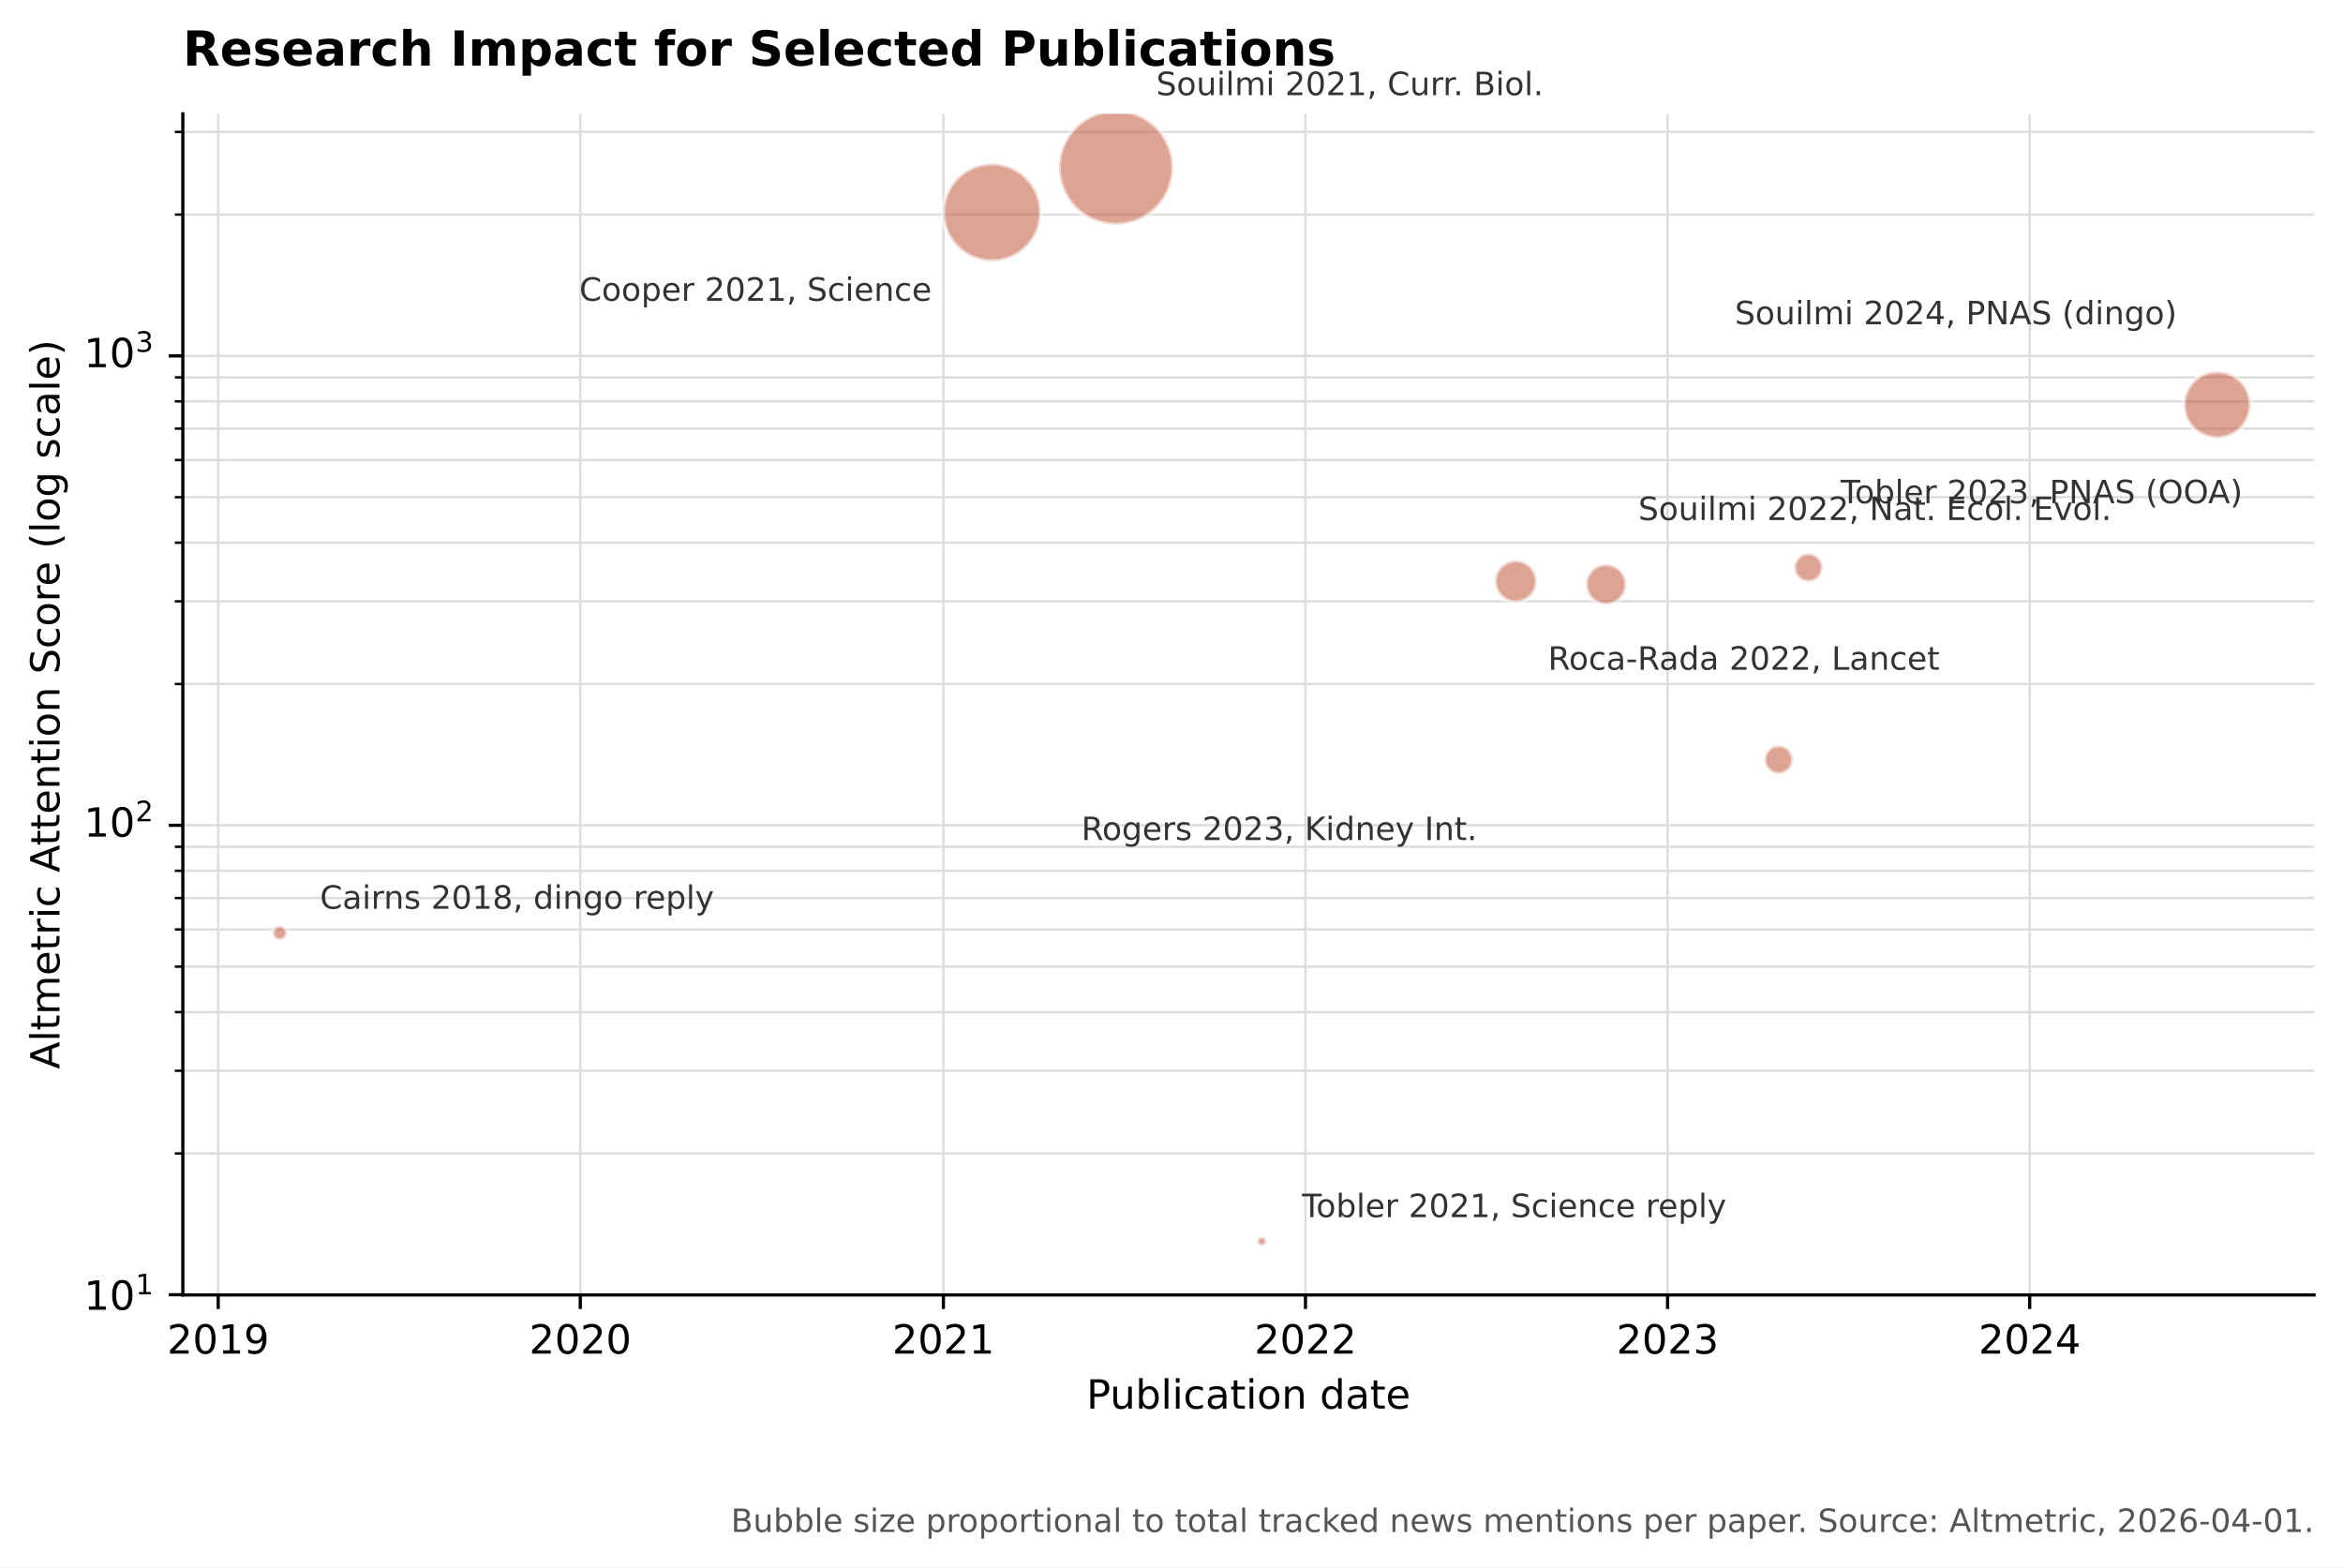
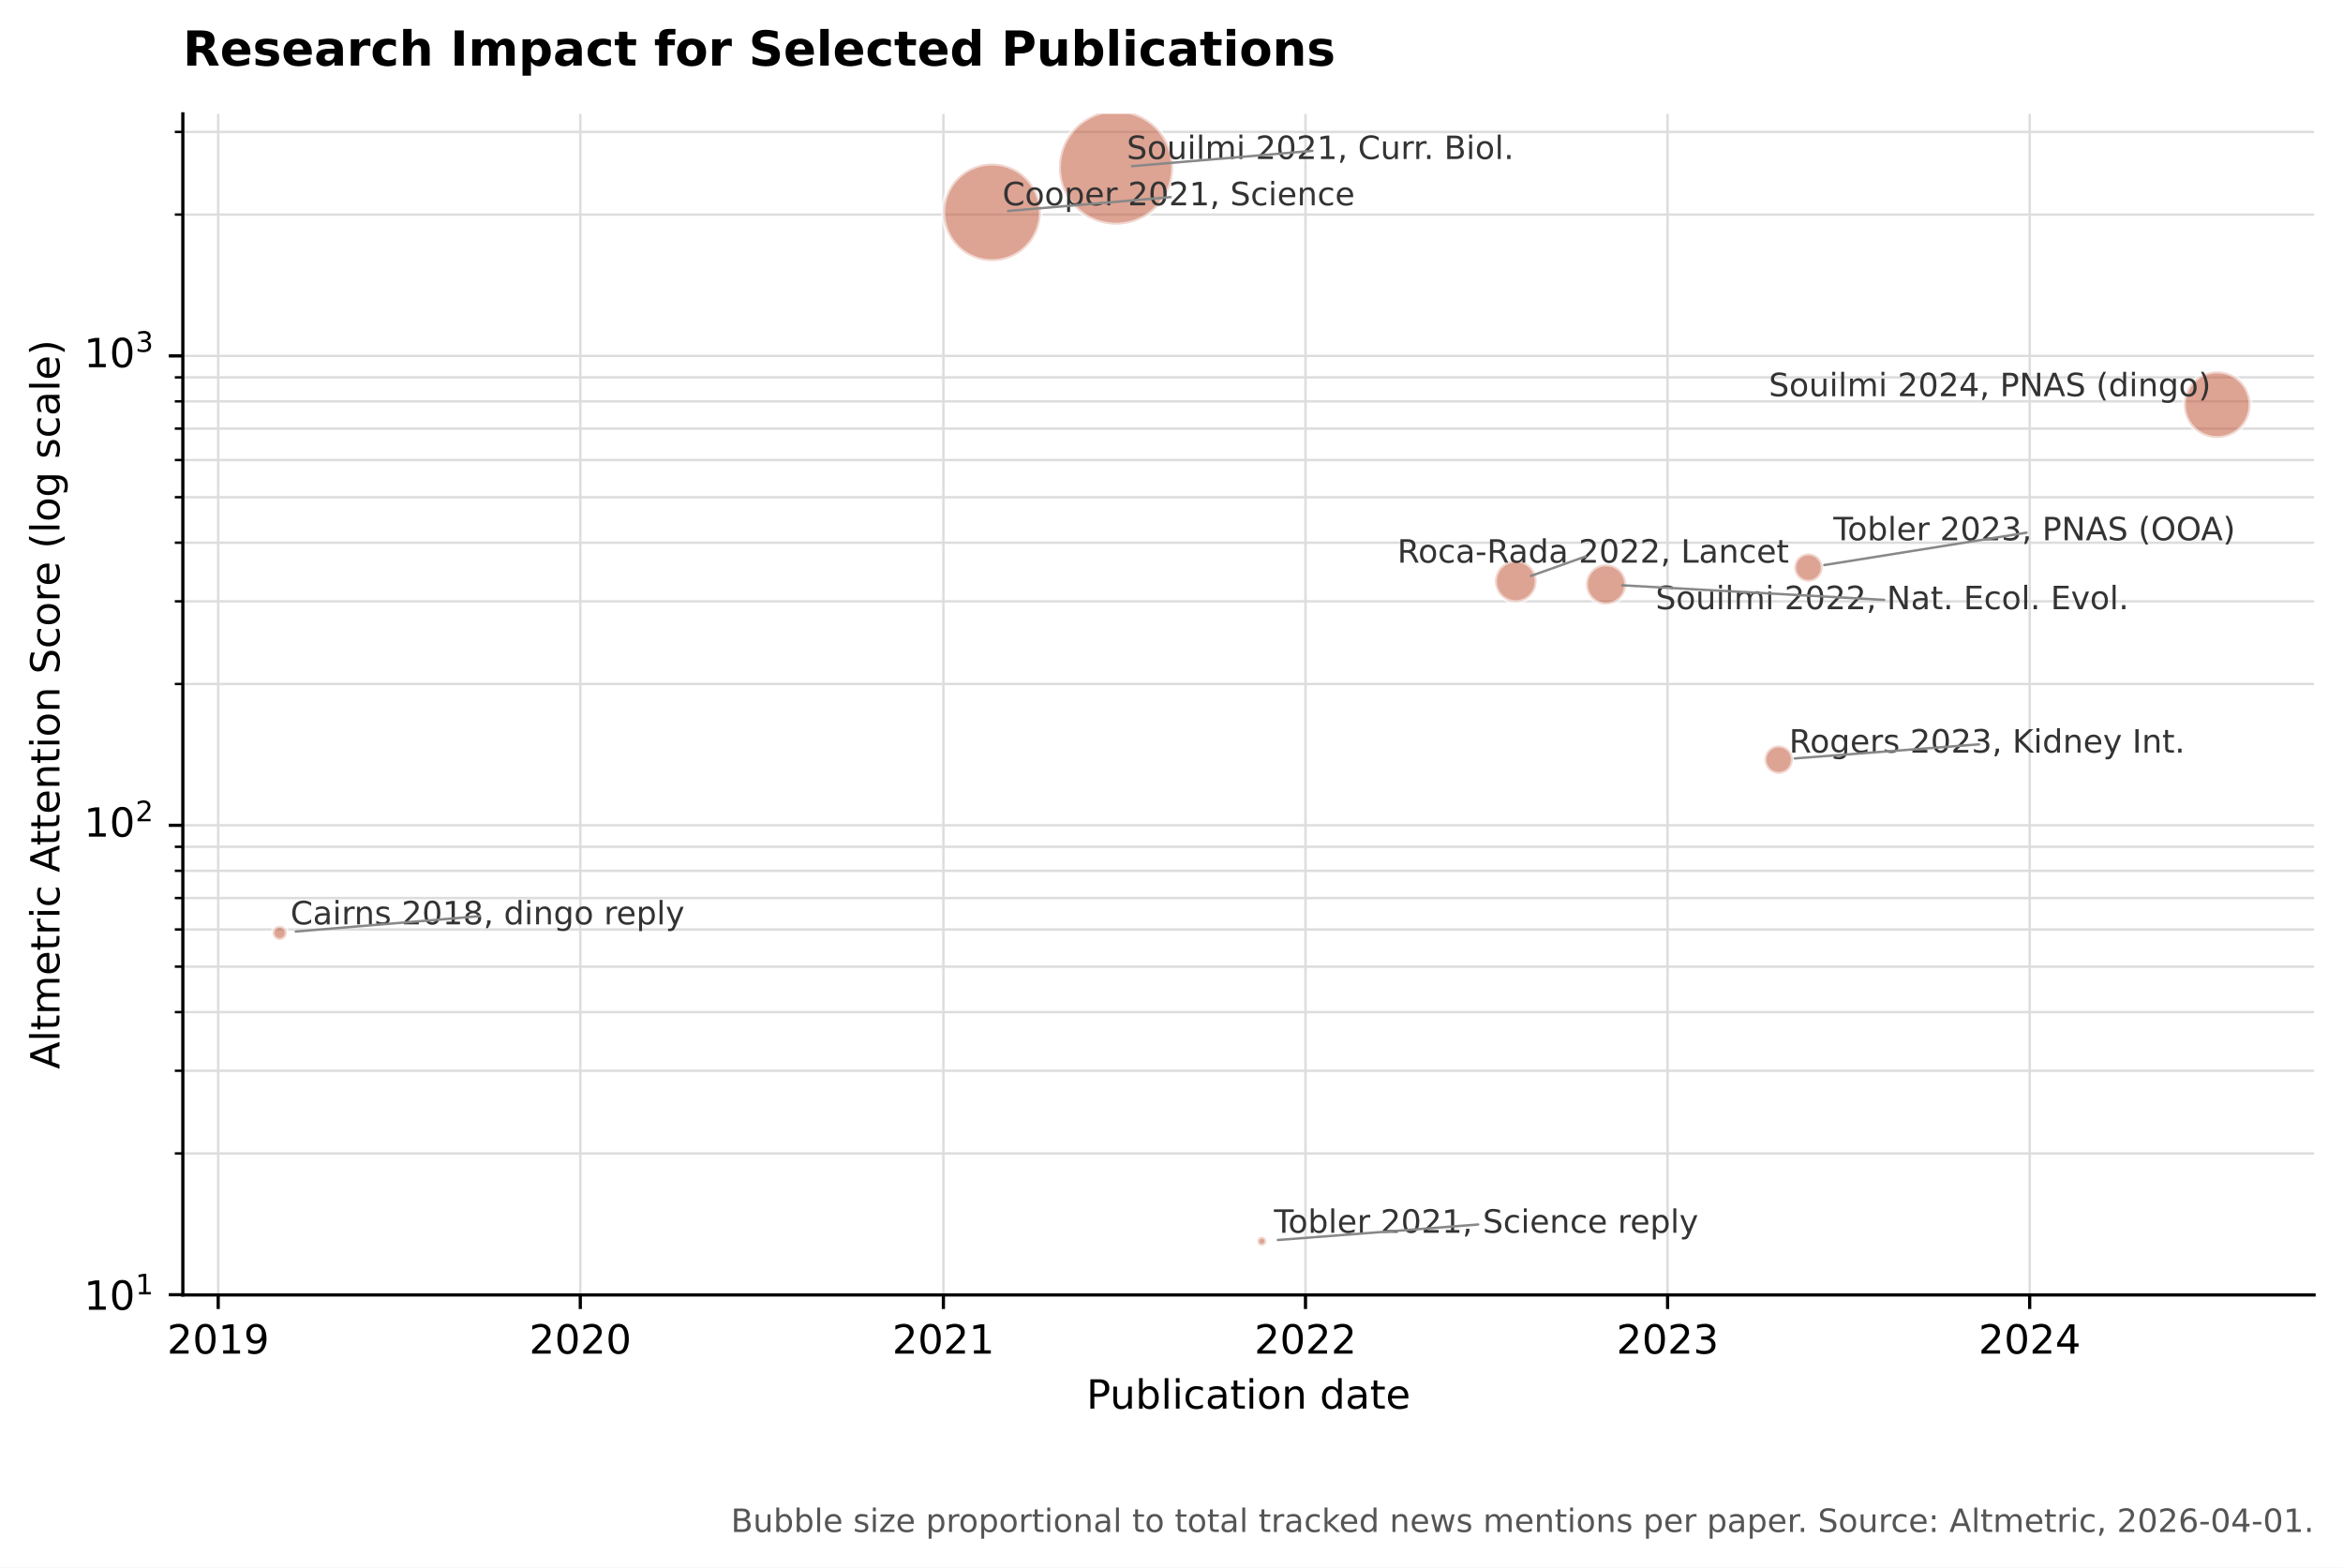
<svg xmlns="http://www.w3.org/2000/svg" xmlns:xlink="http://www.w3.org/1999/xlink" width="582.778pt" height="389.897pt" viewBox="0 0 582.778 389.897" version="1.1">
  <defs>
    <style type="text/css">*{stroke-linejoin: round; stroke-linecap: butt}</style>
  </defs>
  <g id="figure_1">
    <g id="patch_1">
      <path d="M 0 389.897  L 582.778 389.897  L 582.778 0  L 0 0  z " style="fill: #ffffff" />
    </g>
    <g id="axes_1">
      <g id="patch_2">
        <path d="M 45.478 322.078  L 575.578 322.078  L 575.578 28.318  L 45.478 28.318  z " style="fill: #ffffff" />
      </g>
      <g id="matplotlib.axis_1">
        <g id="xtick_1">
          <g id="line2d_1">
-             <path d="M 54.275 322.078  L 54.275 28.318  " clip-path="url(#pc0663b25b9)" style="fill: none; stroke: #dddddd; stroke-width: 0.6; stroke-linecap: square" />
+             <path d="M 54.275 322.078  L 54.275 28.318  " clip-path="url(#p86624cfc4c)" style="fill: none; stroke: #dddddd; stroke-width: 0.6; stroke-linecap: square" />
          </g>
          <g id="line2d_2">
            <defs>
-               <path id="mb9f1ff430a" d="M 0 0  L 0 3.5  " style="stroke: #000000; stroke-width: 0.8" />
+               <path id="mb63a2b28ff" d="M 0 0  L 0 3.5  " style="stroke: #000000; stroke-width: 0.8" />
            </defs>
            <g>
-               <use xlink:href="#mb9f1ff430a" x="54.275" y="322.078" style="stroke: #000000; stroke-width: 0.8" />
+               <use xlink:href="#mb63a2b28ff" x="54.275" y="322.078" style="stroke: #000000; stroke-width: 0.8" />
            </g>
          </g>
          <g id="text_1">
            <text style="font-size: 10px; font-family: 'DejaVu Sans', 'Bitstream Vera Sans', 'Computer Modern Sans Serif', 'Lucida Grande', 'Verdana', 'Geneva', 'Lucid', 'Arial', 'Helvetica', 'Avant Garde', sans-serif; text-anchor: middle" x="54.275" y="336.677" transform="rotate(-0 54.27488 336.6766)">2019</text>
          </g>
        </g>
        <g id="xtick_2">
          <g id="line2d_3">
-             <path d="M 144.34 322.078  L 144.34 28.318  " clip-path="url(#pc0663b25b9)" style="fill: none; stroke: #dddddd; stroke-width: 0.6; stroke-linecap: square" />
+             <path d="M 144.34 322.078  L 144.34 28.318  " clip-path="url(#p86624cfc4c)" style="fill: none; stroke: #dddddd; stroke-width: 0.6; stroke-linecap: square" />
          </g>
          <g id="line2d_4">
            <g>
-               <use xlink:href="#mb9f1ff430a" x="144.34" y="322.078" style="stroke: #000000; stroke-width: 0.8" />
+               <use xlink:href="#mb63a2b28ff" x="144.34" y="322.078" style="stroke: #000000; stroke-width: 0.8" />
            </g>
          </g>
          <g id="text_2">
            <text style="font-size: 10px; font-family: 'DejaVu Sans', 'Bitstream Vera Sans', 'Computer Modern Sans Serif', 'Lucida Grande', 'Verdana', 'Geneva', 'Lucid', 'Arial', 'Helvetica', 'Avant Garde', sans-serif; text-anchor: middle" x="144.34" y="336.677" transform="rotate(-0 144.3398 336.6766)">2020</text>
          </g>
        </g>
        <g id="xtick_3">
          <g id="line2d_5">
-             <path d="M 234.652 322.078  L 234.652 28.318  " clip-path="url(#pc0663b25b9)" style="fill: none; stroke: #dddddd; stroke-width: 0.6; stroke-linecap: square" />
+             <path d="M 234.652 322.078  L 234.652 28.318  " clip-path="url(#p86624cfc4c)" style="fill: none; stroke: #dddddd; stroke-width: 0.6; stroke-linecap: square" />
          </g>
          <g id="line2d_6">
            <g>
-               <use xlink:href="#mb9f1ff430a" x="234.652" y="322.078" style="stroke: #000000; stroke-width: 0.8" />
+               <use xlink:href="#mb63a2b28ff" x="234.652" y="322.078" style="stroke: #000000; stroke-width: 0.8" />
            </g>
          </g>
          <g id="text_3">
            <text style="font-size: 10px; font-family: 'DejaVu Sans', 'Bitstream Vera Sans', 'Computer Modern Sans Serif', 'Lucida Grande', 'Verdana', 'Geneva', 'Lucid', 'Arial', 'Helvetica', 'Avant Garde', sans-serif; text-anchor: middle" x="234.652" y="336.677" transform="rotate(-0 234.6515 336.6766)">2021</text>
          </g>
        </g>
        <g id="xtick_4">
          <g id="line2d_7">
-             <path d="M 324.716 322.078  L 324.716 28.318  " clip-path="url(#pc0663b25b9)" style="fill: none; stroke: #dddddd; stroke-width: 0.6; stroke-linecap: square" />
+             <path d="M 324.716 322.078  L 324.716 28.318  " clip-path="url(#p86624cfc4c)" style="fill: none; stroke: #dddddd; stroke-width: 0.6; stroke-linecap: square" />
          </g>
          <g id="line2d_8">
            <g>
-               <use xlink:href="#mb9f1ff430a" x="324.716" y="322.078" style="stroke: #000000; stroke-width: 0.8" />
+               <use xlink:href="#mb63a2b28ff" x="324.716" y="322.078" style="stroke: #000000; stroke-width: 0.8" />
            </g>
          </g>
          <g id="text_4">
            <text style="font-size: 10px; font-family: 'DejaVu Sans', 'Bitstream Vera Sans', 'Computer Modern Sans Serif', 'Lucida Grande', 'Verdana', 'Geneva', 'Lucid', 'Arial', 'Helvetica', 'Avant Garde', sans-serif; text-anchor: middle" x="324.716" y="336.677" transform="rotate(-0 324.7164 336.6766)">2022</text>
          </g>
        </g>
        <g id="xtick_5">
          <g id="line2d_9">
-             <path d="M 414.781 322.078  L 414.781 28.318  " clip-path="url(#pc0663b25b9)" style="fill: none; stroke: #dddddd; stroke-width: 0.6; stroke-linecap: square" />
+             <path d="M 414.781 322.078  L 414.781 28.318  " clip-path="url(#p86624cfc4c)" style="fill: none; stroke: #dddddd; stroke-width: 0.6; stroke-linecap: square" />
          </g>
          <g id="line2d_10">
            <g>
-               <use xlink:href="#mb9f1ff430a" x="414.781" y="322.078" style="stroke: #000000; stroke-width: 0.8" />
+               <use xlink:href="#mb63a2b28ff" x="414.781" y="322.078" style="stroke: #000000; stroke-width: 0.8" />
            </g>
          </g>
          <g id="text_5">
            <text style="font-size: 10px; font-family: 'DejaVu Sans', 'Bitstream Vera Sans', 'Computer Modern Sans Serif', 'Lucida Grande', 'Verdana', 'Geneva', 'Lucid', 'Arial', 'Helvetica', 'Avant Garde', sans-serif; text-anchor: middle" x="414.781" y="336.677" transform="rotate(-0 414.7814 336.6766)">2023</text>
          </g>
        </g>
        <g id="xtick_6">
          <g id="line2d_11">
-             <path d="M 504.846 322.078  L 504.846 28.318  " clip-path="url(#pc0663b25b9)" style="fill: none; stroke: #dddddd; stroke-width: 0.6; stroke-linecap: square" />
+             <path d="M 504.846 322.078  L 504.846 28.318  " clip-path="url(#p86624cfc4c)" style="fill: none; stroke: #dddddd; stroke-width: 0.6; stroke-linecap: square" />
          </g>
          <g id="line2d_12">
            <g>
-               <use xlink:href="#mb9f1ff430a" x="504.846" y="322.078" style="stroke: #000000; stroke-width: 0.8" />
+               <use xlink:href="#mb63a2b28ff" x="504.846" y="322.078" style="stroke: #000000; stroke-width: 0.8" />
            </g>
          </g>
          <g id="text_6">
            <text style="font-size: 10px; font-family: 'DejaVu Sans', 'Bitstream Vera Sans', 'Computer Modern Sans Serif', 'Lucida Grande', 'Verdana', 'Geneva', 'Lucid', 'Arial', 'Helvetica', 'Avant Garde', sans-serif; text-anchor: middle" x="504.846" y="336.677" transform="rotate(-0 504.8463 336.6766)">2024</text>
          </g>
        </g>
        <g id="text_7">
          <text style="font-size: 10px; font-family: 'DejaVu Sans', 'Bitstream Vera Sans', 'Computer Modern Sans Serif', 'Lucida Grande', 'Verdana', 'Geneva', 'Lucid', 'Arial', 'Helvetica', 'Avant Garde', sans-serif; text-anchor: middle" x="310.528" y="350.355" transform="rotate(-0 310.5281 350.3547)">Publication date</text>
        </g>
      </g>
      <g id="matplotlib.axis_2">
        <g id="ytick_1">
          <g id="line2d_13">
-             <path d="M 45.478 322.029  L 575.578 322.029  " clip-path="url(#pc0663b25b9)" style="fill: none; stroke: #dddddd; stroke-width: 0.6; stroke-linecap: square" />
+             <path d="M 45.478 322.029  L 575.578 322.029  " clip-path="url(#p86624cfc4c)" style="fill: none; stroke: #dddddd; stroke-width: 0.6; stroke-linecap: square" />
          </g>
          <g id="line2d_14">
            <defs>
-               <path id="m12480f1429" d="M 0 0  L -3.5 0  " style="stroke: #000000; stroke-width: 0.8" />
+               <path id="m8a48ef9641" d="M 0 0  L -3.5 0  " style="stroke: #000000; stroke-width: 0.8" />
            </defs>
            <g>
-               <use xlink:href="#m12480f1429" x="45.478" y="322.029" style="stroke: #000000; stroke-width: 0.8" />
+               <use xlink:href="#m8a48ef9641" x="45.478" y="322.029" style="stroke: #000000; stroke-width: 0.8" />
            </g>
          </g>
          <g id="text_8">
            <g transform="translate(20.87813 325.8282)">
              <text>
                <tspan x="0" y="-0.064" style="font-size: 10px; font-family: 'DejaVu Sans'">1</tspan>
                <tspan x="6.362" y="-0.064" style="font-size: 10px; font-family: 'DejaVu Sans'">0</tspan>
                <tspan x="12.82" y="-3.892" style="font-size: 7px; font-family: 'DejaVu Sans'">1</tspan>
              </text>
            </g>
          </g>
        </g>
        <g id="ytick_2">
          <g id="line2d_15">
-             <path d="M 45.478 205.273  L 575.578 205.273  " clip-path="url(#pc0663b25b9)" style="fill: none; stroke: #dddddd; stroke-width: 0.6; stroke-linecap: square" />
+             <path d="M 45.478 205.273  L 575.578 205.273  " clip-path="url(#p86624cfc4c)" style="fill: none; stroke: #dddddd; stroke-width: 0.6; stroke-linecap: square" />
          </g>
          <g id="line2d_16">
            <g>
-               <use xlink:href="#m12480f1429" x="45.478" y="205.273" style="stroke: #000000; stroke-width: 0.8" />
+               <use xlink:href="#m8a48ef9641" x="45.478" y="205.273" style="stroke: #000000; stroke-width: 0.8" />
            </g>
          </g>
          <g id="text_9">
            <g transform="translate(20.87813 209.0721)">
              <text>
                <tspan x="0" y="-0.977" style="font-size: 10px; font-family: 'DejaVu Sans'">1</tspan>
                <tspan x="6.362" y="-0.977" style="font-size: 10px; font-family: 'DejaVu Sans'">0</tspan>
                <tspan x="12.82" y="-4.805" style="font-size: 7px; font-family: 'DejaVu Sans'">2</tspan>
              </text>
            </g>
          </g>
        </g>
        <g id="ytick_3">
          <g id="line2d_17">
-             <path d="M 45.478 88.517  L 575.578 88.517  " clip-path="url(#pc0663b25b9)" style="fill: none; stroke: #dddddd; stroke-width: 0.6; stroke-linecap: square" />
+             <path d="M 45.478 88.517  L 575.578 88.517  " clip-path="url(#p86624cfc4c)" style="fill: none; stroke: #dddddd; stroke-width: 0.6; stroke-linecap: square" />
          </g>
          <g id="line2d_18">
            <g>
-               <use xlink:href="#m12480f1429" x="45.478" y="88.517" style="stroke: #000000; stroke-width: 0.8" />
+               <use xlink:href="#m8a48ef9641" x="45.478" y="88.517" style="stroke: #000000; stroke-width: 0.8" />
            </g>
          </g>
          <g id="text_10">
            <g transform="translate(20.87813 92.31592)">
              <text>
                <tspan x="0" y="-0.977" style="font-size: 10px; font-family: 'DejaVu Sans'">1</tspan>
                <tspan x="6.362" y="-0.977" style="font-size: 10px; font-family: 'DejaVu Sans'">0</tspan>
                <tspan x="12.82" y="-4.805" style="font-size: 7px; font-family: 'DejaVu Sans'">3</tspan>
              </text>
            </g>
          </g>
        </g>
        <g id="ytick_4">
          <g id="line2d_19">
-             <path d="M 45.478 286.882  L 575.578 286.882  " clip-path="url(#pc0663b25b9)" style="fill: none; stroke: #dddddd; stroke-width: 0.6; stroke-linecap: square" />
+             <path d="M 45.478 286.882  L 575.578 286.882  " clip-path="url(#p86624cfc4c)" style="fill: none; stroke: #dddddd; stroke-width: 0.6; stroke-linecap: square" />
          </g>
          <g id="line2d_20">
            <defs>
-               <path id="mb9b5e9d0dc" d="M 0 0  L -2 0  " style="stroke: #000000; stroke-width: 0.6" />
+               <path id="m2967cea1ee" d="M 0 0  L -2 0  " style="stroke: #000000; stroke-width: 0.6" />
            </defs>
            <g>
-               <use xlink:href="#mb9b5e9d0dc" x="45.478" y="286.882" style="stroke: #000000; stroke-width: 0.6" />
+               <use xlink:href="#m2967cea1ee" x="45.478" y="286.882" style="stroke: #000000; stroke-width: 0.6" />
            </g>
          </g>
        </g>
        <g id="ytick_5">
          <g id="line2d_21">
-             <path d="M 45.478 266.322  L 575.578 266.322  " clip-path="url(#pc0663b25b9)" style="fill: none; stroke: #dddddd; stroke-width: 0.6; stroke-linecap: square" />
+             <path d="M 45.478 266.322  L 575.578 266.322  " clip-path="url(#p86624cfc4c)" style="fill: none; stroke: #dddddd; stroke-width: 0.6; stroke-linecap: square" />
          </g>
          <g id="line2d_22">
            <g>
-               <use xlink:href="#mb9b5e9d0dc" x="45.478" y="266.322" style="stroke: #000000; stroke-width: 0.6" />
+               <use xlink:href="#m2967cea1ee" x="45.478" y="266.322" style="stroke: #000000; stroke-width: 0.6" />
            </g>
          </g>
        </g>
        <g id="ytick_6">
          <g id="line2d_23">
-             <path d="M 45.478 251.735  L 575.578 251.735  " clip-path="url(#pc0663b25b9)" style="fill: none; stroke: #dddddd; stroke-width: 0.6; stroke-linecap: square" />
+             <path d="M 45.478 251.735  L 575.578 251.735  " clip-path="url(#p86624cfc4c)" style="fill: none; stroke: #dddddd; stroke-width: 0.6; stroke-linecap: square" />
          </g>
          <g id="line2d_24">
            <g>
-               <use xlink:href="#mb9b5e9d0dc" x="45.478" y="251.735" style="stroke: #000000; stroke-width: 0.6" />
+               <use xlink:href="#m2967cea1ee" x="45.478" y="251.735" style="stroke: #000000; stroke-width: 0.6" />
            </g>
          </g>
        </g>
        <g id="ytick_7">
          <g id="line2d_25">
-             <path d="M 45.478 240.42  L 575.578 240.42  " clip-path="url(#pc0663b25b9)" style="fill: none; stroke: #dddddd; stroke-width: 0.6; stroke-linecap: square" />
+             <path d="M 45.478 240.42  L 575.578 240.42  " clip-path="url(#p86624cfc4c)" style="fill: none; stroke: #dddddd; stroke-width: 0.6; stroke-linecap: square" />
          </g>
          <g id="line2d_26">
            <g>
-               <use xlink:href="#mb9b5e9d0dc" x="45.478" y="240.42" style="stroke: #000000; stroke-width: 0.6" />
+               <use xlink:href="#m2967cea1ee" x="45.478" y="240.42" style="stroke: #000000; stroke-width: 0.6" />
            </g>
          </g>
        </g>
        <g id="ytick_8">
          <g id="line2d_27">
-             <path d="M 45.478 231.175  L 575.578 231.175  " clip-path="url(#pc0663b25b9)" style="fill: none; stroke: #dddddd; stroke-width: 0.6; stroke-linecap: square" />
+             <path d="M 45.478 231.175  L 575.578 231.175  " clip-path="url(#p86624cfc4c)" style="fill: none; stroke: #dddddd; stroke-width: 0.6; stroke-linecap: square" />
          </g>
          <g id="line2d_28">
            <g>
-               <use xlink:href="#mb9b5e9d0dc" x="45.478" y="231.175" style="stroke: #000000; stroke-width: 0.6" />
+               <use xlink:href="#m2967cea1ee" x="45.478" y="231.175" style="stroke: #000000; stroke-width: 0.6" />
            </g>
          </g>
        </g>
        <g id="ytick_9">
          <g id="line2d_29">
-             <path d="M 45.478 223.359  L 575.578 223.359  " clip-path="url(#pc0663b25b9)" style="fill: none; stroke: #dddddd; stroke-width: 0.6; stroke-linecap: square" />
+             <path d="M 45.478 223.359  L 575.578 223.359  " clip-path="url(#p86624cfc4c)" style="fill: none; stroke: #dddddd; stroke-width: 0.6; stroke-linecap: square" />
          </g>
          <g id="line2d_30">
            <g>
-               <use xlink:href="#mb9b5e9d0dc" x="45.478" y="223.359" style="stroke: #000000; stroke-width: 0.6" />
+               <use xlink:href="#m2967cea1ee" x="45.478" y="223.359" style="stroke: #000000; stroke-width: 0.6" />
            </g>
          </g>
        </g>
        <g id="ytick_10">
          <g id="line2d_31">
-             <path d="M 45.478 216.588  L 575.578 216.588  " clip-path="url(#pc0663b25b9)" style="fill: none; stroke: #dddddd; stroke-width: 0.6; stroke-linecap: square" />
+             <path d="M 45.478 216.588  L 575.578 216.588  " clip-path="url(#p86624cfc4c)" style="fill: none; stroke: #dddddd; stroke-width: 0.6; stroke-linecap: square" />
          </g>
          <g id="line2d_32">
            <g>
-               <use xlink:href="#mb9b5e9d0dc" x="45.478" y="216.588" style="stroke: #000000; stroke-width: 0.6" />
+               <use xlink:href="#m2967cea1ee" x="45.478" y="216.588" style="stroke: #000000; stroke-width: 0.6" />
            </g>
          </g>
        </g>
        <g id="ytick_11">
          <g id="line2d_33">
-             <path d="M 45.478 210.615  L 575.578 210.615  " clip-path="url(#pc0663b25b9)" style="fill: none; stroke: #dddddd; stroke-width: 0.6; stroke-linecap: square" />
+             <path d="M 45.478 210.615  L 575.578 210.615  " clip-path="url(#p86624cfc4c)" style="fill: none; stroke: #dddddd; stroke-width: 0.6; stroke-linecap: square" />
          </g>
          <g id="line2d_34">
            <g>
-               <use xlink:href="#mb9b5e9d0dc" x="45.478" y="210.615" style="stroke: #000000; stroke-width: 0.6" />
+               <use xlink:href="#m2967cea1ee" x="45.478" y="210.615" style="stroke: #000000; stroke-width: 0.6" />
            </g>
          </g>
        </g>
        <g id="ytick_12">
          <g id="line2d_35">
-             <path d="M 45.478 170.126  L 575.578 170.126  " clip-path="url(#pc0663b25b9)" style="fill: none; stroke: #dddddd; stroke-width: 0.6; stroke-linecap: square" />
+             <path d="M 45.478 170.126  L 575.578 170.126  " clip-path="url(#p86624cfc4c)" style="fill: none; stroke: #dddddd; stroke-width: 0.6; stroke-linecap: square" />
          </g>
          <g id="line2d_36">
            <g>
-               <use xlink:href="#mb9b5e9d0dc" x="45.478" y="170.126" style="stroke: #000000; stroke-width: 0.6" />
+               <use xlink:href="#m2967cea1ee" x="45.478" y="170.126" style="stroke: #000000; stroke-width: 0.6" />
            </g>
          </g>
        </g>
        <g id="ytick_13">
          <g id="line2d_37">
-             <path d="M 45.478 149.566  L 575.578 149.566  " clip-path="url(#pc0663b25b9)" style="fill: none; stroke: #dddddd; stroke-width: 0.6; stroke-linecap: square" />
+             <path d="M 45.478 149.566  L 575.578 149.566  " clip-path="url(#p86624cfc4c)" style="fill: none; stroke: #dddddd; stroke-width: 0.6; stroke-linecap: square" />
          </g>
          <g id="line2d_38">
            <g>
-               <use xlink:href="#mb9b5e9d0dc" x="45.478" y="149.566" style="stroke: #000000; stroke-width: 0.6" />
+               <use xlink:href="#m2967cea1ee" x="45.478" y="149.566" style="stroke: #000000; stroke-width: 0.6" />
            </g>
          </g>
        </g>
        <g id="ytick_14">
          <g id="line2d_39">
-             <path d="M 45.478 134.979  L 575.578 134.979  " clip-path="url(#pc0663b25b9)" style="fill: none; stroke: #dddddd; stroke-width: 0.6; stroke-linecap: square" />
+             <path d="M 45.478 134.979  L 575.578 134.979  " clip-path="url(#p86624cfc4c)" style="fill: none; stroke: #dddddd; stroke-width: 0.6; stroke-linecap: square" />
          </g>
          <g id="line2d_40">
            <g>
-               <use xlink:href="#mb9b5e9d0dc" x="45.478" y="134.979" style="stroke: #000000; stroke-width: 0.6" />
+               <use xlink:href="#m2967cea1ee" x="45.478" y="134.979" style="stroke: #000000; stroke-width: 0.6" />
            </g>
          </g>
        </g>
        <g id="ytick_15">
          <g id="line2d_41">
-             <path d="M 45.478 123.664  L 575.578 123.664  " clip-path="url(#pc0663b25b9)" style="fill: none; stroke: #dddddd; stroke-width: 0.6; stroke-linecap: square" />
+             <path d="M 45.478 123.664  L 575.578 123.664  " clip-path="url(#p86624cfc4c)" style="fill: none; stroke: #dddddd; stroke-width: 0.6; stroke-linecap: square" />
          </g>
          <g id="line2d_42">
            <g>
-               <use xlink:href="#mb9b5e9d0dc" x="45.478" y="123.664" style="stroke: #000000; stroke-width: 0.6" />
+               <use xlink:href="#m2967cea1ee" x="45.478" y="123.664" style="stroke: #000000; stroke-width: 0.6" />
            </g>
          </g>
        </g>
        <g id="ytick_16">
          <g id="line2d_43">
-             <path d="M 45.478 114.419  L 575.578 114.419  " clip-path="url(#pc0663b25b9)" style="fill: none; stroke: #dddddd; stroke-width: 0.6; stroke-linecap: square" />
+             <path d="M 45.478 114.419  L 575.578 114.419  " clip-path="url(#p86624cfc4c)" style="fill: none; stroke: #dddddd; stroke-width: 0.6; stroke-linecap: square" />
          </g>
          <g id="line2d_44">
            <g>
-               <use xlink:href="#mb9b5e9d0dc" x="45.478" y="114.419" style="stroke: #000000; stroke-width: 0.6" />
+               <use xlink:href="#m2967cea1ee" x="45.478" y="114.419" style="stroke: #000000; stroke-width: 0.6" />
            </g>
          </g>
        </g>
        <g id="ytick_17">
          <g id="line2d_45">
-             <path d="M 45.478 106.602  L 575.578 106.602  " clip-path="url(#pc0663b25b9)" style="fill: none; stroke: #dddddd; stroke-width: 0.6; stroke-linecap: square" />
+             <path d="M 45.478 106.602  L 575.578 106.602  " clip-path="url(#p86624cfc4c)" style="fill: none; stroke: #dddddd; stroke-width: 0.6; stroke-linecap: square" />
          </g>
          <g id="line2d_46">
            <g>
-               <use xlink:href="#mb9b5e9d0dc" x="45.478" y="106.602" style="stroke: #000000; stroke-width: 0.6" />
+               <use xlink:href="#m2967cea1ee" x="45.478" y="106.602" style="stroke: #000000; stroke-width: 0.6" />
            </g>
          </g>
        </g>
        <g id="ytick_18">
          <g id="line2d_47">
-             <path d="M 45.478 99.832  L 575.578 99.832  " clip-path="url(#pc0663b25b9)" style="fill: none; stroke: #dddddd; stroke-width: 0.6; stroke-linecap: square" />
+             <path d="M 45.478 99.832  L 575.578 99.832  " clip-path="url(#p86624cfc4c)" style="fill: none; stroke: #dddddd; stroke-width: 0.6; stroke-linecap: square" />
          </g>
          <g id="line2d_48">
            <g>
-               <use xlink:href="#mb9b5e9d0dc" x="45.478" y="99.832" style="stroke: #000000; stroke-width: 0.6" />
+               <use xlink:href="#m2967cea1ee" x="45.478" y="99.832" style="stroke: #000000; stroke-width: 0.6" />
            </g>
          </g>
        </g>
        <g id="ytick_19">
          <g id="line2d_49">
-             <path d="M 45.478 93.859  L 575.578 93.859  " clip-path="url(#pc0663b25b9)" style="fill: none; stroke: #dddddd; stroke-width: 0.6; stroke-linecap: square" />
+             <path d="M 45.478 93.859  L 575.578 93.859  " clip-path="url(#p86624cfc4c)" style="fill: none; stroke: #dddddd; stroke-width: 0.6; stroke-linecap: square" />
          </g>
          <g id="line2d_50">
            <g>
-               <use xlink:href="#mb9b5e9d0dc" x="45.478" y="93.859" style="stroke: #000000; stroke-width: 0.6" />
+               <use xlink:href="#m2967cea1ee" x="45.478" y="93.859" style="stroke: #000000; stroke-width: 0.6" />
            </g>
          </g>
        </g>
        <g id="ytick_20">
          <g id="line2d_51">
-             <path d="M 45.478 53.37  L 575.578 53.37  " clip-path="url(#pc0663b25b9)" style="fill: none; stroke: #dddddd; stroke-width: 0.6; stroke-linecap: square" />
+             <path d="M 45.478 53.37  L 575.578 53.37  " clip-path="url(#p86624cfc4c)" style="fill: none; stroke: #dddddd; stroke-width: 0.6; stroke-linecap: square" />
          </g>
          <g id="line2d_52">
            <g>
-               <use xlink:href="#mb9b5e9d0dc" x="45.478" y="53.37" style="stroke: #000000; stroke-width: 0.6" />
+               <use xlink:href="#m2967cea1ee" x="45.478" y="53.37" style="stroke: #000000; stroke-width: 0.6" />
            </g>
          </g>
        </g>
        <g id="ytick_21">
          <g id="line2d_53">
-             <path d="M 45.478 32.81  L 575.578 32.81  " clip-path="url(#pc0663b25b9)" style="fill: none; stroke: #dddddd; stroke-width: 0.6; stroke-linecap: square" />
+             <path d="M 45.478 32.81  L 575.578 32.81  " clip-path="url(#p86624cfc4c)" style="fill: none; stroke: #dddddd; stroke-width: 0.6; stroke-linecap: square" />
          </g>
          <g id="line2d_54">
            <g>
-               <use xlink:href="#mb9b5e9d0dc" x="45.478" y="32.81" style="stroke: #000000; stroke-width: 0.6" />
+               <use xlink:href="#m2967cea1ee" x="45.478" y="32.81" style="stroke: #000000; stroke-width: 0.6" />
            </g>
          </g>
        </g>
        <g id="text_11">
          <text style="font-size: 10px; font-family: 'DejaVu Sans', 'Bitstream Vera Sans', 'Computer Modern Sans Serif', 'Lucida Grande', 'Verdana', 'Geneva', 'Lucid', 'Arial', 'Helvetica', 'Avant Garde', sans-serif; text-anchor: middle" x="14.798" y="175.198" transform="rotate(-90 14.79844 175.1981)">Altmetric Attention Score (log scale)</text>
        </g>
      </g>
      <g id="PathCollection_1">
-         <path d="M 69.574 233.795  C 70.042 233.795 70.492 233.609 70.824 233.277  C 71.155 232.946 71.341 232.496 71.341 232.027  C 71.341 231.558 71.155 231.109 70.824 230.777  C 70.492 230.446 70.042 230.26 69.574 230.26  C 69.105 230.26 68.655 230.446 68.324 230.777  C 67.992 231.109 67.806 231.558 67.806 232.027  C 67.806 232.496 67.992 232.946 68.324 233.277  C 68.655 233.609 69.105 233.795 69.574 233.795  z " clip-path="url(#pc0663b25b9)" style="fill: #c1573b; fill-opacity: 0.55; stroke: #ffffff; stroke-opacity: 0.55" />
-         <path d="M 246.742 64.96  C 249.963 64.96 253.053 63.68 255.33 61.403  C 257.608 59.125 258.887 56.036 258.887 52.815  C 258.887 49.594 257.608 46.505 255.33 44.227  C 253.053 41.95 249.963 40.67 246.742 40.67  C 243.522 40.67 240.432 41.95 238.155 44.227  C 235.877 46.505 234.597 49.594 234.597 52.815  C 234.597 56.036 235.877 59.125 238.155 61.403  C 240.432 63.68 243.522 64.96 246.742 64.96  z " clip-path="url(#pc0663b25b9)" style="fill: #c1573b; fill-opacity: 0.55; stroke: #ffffff; stroke-opacity: 0.55" />
-         <path d="M 277.587 55.879  C 281.355 55.879 284.969 54.382 287.633 51.718  C 290.298 49.053 291.795 45.439 291.795 41.671  C 291.795 37.903 290.298 34.289 287.633 31.624  C 284.969 28.96 281.355 27.463 277.587 27.463  C 273.818 27.463 270.204 28.96 267.54 31.624  C 264.875 34.289 263.378 37.903 263.378 41.671  C 263.378 45.439 264.875 49.053 267.54 51.718  C 270.204 54.382 273.818 55.879 277.587 55.879  z " clip-path="url(#pc0663b25b9)" style="fill: #c1573b; fill-opacity: 0.55; stroke: #ffffff; stroke-opacity: 0.55" />
-         <path d="M 313.859 309.843  C 314.156 309.843 314.44 309.726 314.65 309.516  C 314.86 309.306 314.977 309.022 314.977 308.725  C 314.977 308.429 314.86 308.144 314.65 307.935  C 314.44 307.725 314.156 307.607 313.859 307.607  C 313.563 307.607 313.278 307.725 313.069 307.935  C 312.859 308.144 312.741 308.429 312.741 308.725  C 312.741 309.022 312.859 309.306 313.069 309.516  C 313.278 309.726 313.563 309.843 313.859 309.843  z " clip-path="url(#pc0663b25b9)" style="fill: #c1573b; fill-opacity: 0.55; stroke: #ffffff; stroke-opacity: 0.55" />
-         <path d="M 377.028 149.764  C 378.403 149.764 379.722 149.218 380.694 148.245  C 381.666 147.273 382.212 145.955 382.212 144.58  C 382.212 143.205 381.666 141.886 380.694 140.914  C 379.722 139.942 378.403 139.396 377.028 139.396  C 375.653 139.396 374.335 139.942 373.362 140.914  C 372.39 141.886 371.844 143.205 371.844 144.58  C 371.844 145.955 372.39 147.273 373.362 148.245  C 374.335 149.218 375.653 149.764 377.028 149.764  z " clip-path="url(#pc0663b25b9)" style="fill: #c1573b; fill-opacity: 0.55; stroke: #ffffff; stroke-opacity: 0.55" />
-         <path d="M 399.483 150.352  C 400.809 150.352 402.081 149.825 403.018 148.887  C 403.956 147.949 404.483 146.678 404.483 145.352  C 404.483 144.026 403.956 142.754 403.018 141.816  C 402.081 140.878 400.809 140.352 399.483 140.352  C 398.157 140.352 396.885 140.878 395.947 141.816  C 395.01 142.754 394.483 144.026 394.483 145.352  C 394.483 146.678 395.01 147.949 395.947 148.887  C 396.885 149.825 398.157 150.352 399.483 150.352  z " clip-path="url(#pc0663b25b9)" style="fill: #c1573b; fill-opacity: 0.55; stroke: #ffffff; stroke-opacity: 0.55" />
-         <path d="M 442.418 192.477  C 443.355 192.477 444.255 192.104 444.918 191.441  C 445.581 190.778 445.953 189.879 445.953 188.941  C 445.953 188.003 445.581 187.104 444.918 186.441  C 444.255 185.778 443.355 185.406 442.418 185.406  C 441.48 185.406 440.581 185.778 439.918 186.441  C 439.255 187.104 438.882 188.003 438.882 188.941  C 438.882 189.879 439.255 190.778 439.918 191.441  C 440.581 192.104 441.48 192.477 442.418 192.477  z " clip-path="url(#pc0663b25b9)" style="fill: #c1573b; fill-opacity: 0.55; stroke: #ffffff; stroke-opacity: 0.55" />
-         <path d="M 449.82 144.709  C 450.758 144.709 451.657 144.336 452.32 143.673  C 452.983 143.01 453.356 142.111 453.356 141.173  C 453.356 140.236 452.983 139.336 452.32 138.673  C 451.657 138.01 450.758 137.638 449.82 137.638  C 448.883 137.638 447.983 138.01 447.32 138.673  C 446.657 139.336 446.285 140.236 446.285 141.173  C 446.285 142.111 446.657 143.01 447.32 143.673  C 447.983 144.336 448.883 144.709 449.82 144.709  z " clip-path="url(#pc0663b25b9)" style="fill: #c1573b; fill-opacity: 0.55; stroke: #ffffff; stroke-opacity: 0.55" />
-         <path d="M 551.483 108.954  C 553.682 108.954 555.791 108.08 557.346 106.525  C 558.901 104.97 559.774 102.861 559.774 100.662  C 559.774 98.463 558.901 96.354 557.346 94.799  C 555.791 93.244 553.682 92.371 551.483 92.371  C 549.284 92.371 547.175 93.244 545.62 94.799  C 544.065 96.354 543.191 98.463 543.191 100.662  C 543.191 102.861 544.065 104.97 545.62 106.525  C 547.175 108.08 549.284 108.954 551.483 108.954  z " clip-path="url(#pc0663b25b9)" style="fill: #c1573b; fill-opacity: 0.55; stroke: #ffffff; stroke-opacity: 0.55" />
+         <path d="M 69.574 233.795  C 70.042 233.795 70.492 233.609 70.824 233.277  C 71.155 232.946 71.341 232.496 71.341 232.027  C 71.341 231.558 71.155 231.109 70.824 230.777  C 70.492 230.446 70.042 230.26 69.574 230.26  C 69.105 230.26 68.655 230.446 68.324 230.777  C 67.992 231.109 67.806 231.558 67.806 232.027  C 67.806 232.496 67.992 232.946 68.324 233.277  C 68.655 233.609 69.105 233.795 69.574 233.795  z " clip-path="url(#p86624cfc4c)" style="fill: #c1573b; fill-opacity: 0.55; stroke: #ffffff; stroke-opacity: 0.55" />
+         <path d="M 246.742 64.96  C 249.963 64.96 253.053 63.68 255.33 61.403  C 257.608 59.125 258.887 56.036 258.887 52.815  C 258.887 49.594 257.608 46.505 255.33 44.227  C 253.053 41.95 249.963 40.67 246.742 40.67  C 243.522 40.67 240.432 41.95 238.155 44.227  C 235.877 46.505 234.597 49.594 234.597 52.815  C 234.597 56.036 235.877 59.125 238.155 61.403  C 240.432 63.68 243.522 64.96 246.742 64.96  z " clip-path="url(#p86624cfc4c)" style="fill: #c1573b; fill-opacity: 0.55; stroke: #ffffff; stroke-opacity: 0.55" />
+         <path d="M 277.587 55.879  C 281.355 55.879 284.969 54.382 287.633 51.718  C 290.298 49.053 291.795 45.439 291.795 41.671  C 291.795 37.903 290.298 34.289 287.633 31.624  C 284.969 28.96 281.355 27.463 277.587 27.463  C 273.818 27.463 270.204 28.96 267.54 31.624  C 264.875 34.289 263.378 37.903 263.378 41.671  C 263.378 45.439 264.875 49.053 267.54 51.718  C 270.204 54.382 273.818 55.879 277.587 55.879  z " clip-path="url(#p86624cfc4c)" style="fill: #c1573b; fill-opacity: 0.55; stroke: #ffffff; stroke-opacity: 0.55" />
+         <path d="M 313.859 309.843  C 314.156 309.843 314.44 309.726 314.65 309.516  C 314.86 309.306 314.977 309.022 314.977 308.725  C 314.977 308.429 314.86 308.144 314.65 307.935  C 314.44 307.725 314.156 307.607 313.859 307.607  C 313.563 307.607 313.278 307.725 313.069 307.935  C 312.859 308.144 312.741 308.429 312.741 308.725  C 312.741 309.022 312.859 309.306 313.069 309.516  C 313.278 309.726 313.563 309.843 313.859 309.843  z " clip-path="url(#p86624cfc4c)" style="fill: #c1573b; fill-opacity: 0.55; stroke: #ffffff; stroke-opacity: 0.55" />
+         <path d="M 377.028 149.764  C 378.403 149.764 379.722 149.218 380.694 148.245  C 381.666 147.273 382.212 145.955 382.212 144.58  C 382.212 143.205 381.666 141.886 380.694 140.914  C 379.722 139.942 378.403 139.396 377.028 139.396  C 375.653 139.396 374.335 139.942 373.362 140.914  C 372.39 141.886 371.844 143.205 371.844 144.58  C 371.844 145.955 372.39 147.273 373.362 148.245  C 374.335 149.218 375.653 149.764 377.028 149.764  z " clip-path="url(#p86624cfc4c)" style="fill: #c1573b; fill-opacity: 0.55; stroke: #ffffff; stroke-opacity: 0.55" />
+         <path d="M 399.483 150.352  C 400.809 150.352 402.081 149.825 403.018 148.887  C 403.956 147.949 404.483 146.678 404.483 145.352  C 404.483 144.026 403.956 142.754 403.018 141.816  C 402.081 140.878 400.809 140.352 399.483 140.352  C 398.157 140.352 396.885 140.878 395.947 141.816  C 395.01 142.754 394.483 144.026 394.483 145.352  C 394.483 146.678 395.01 147.949 395.947 148.887  C 396.885 149.825 398.157 150.352 399.483 150.352  z " clip-path="url(#p86624cfc4c)" style="fill: #c1573b; fill-opacity: 0.55; stroke: #ffffff; stroke-opacity: 0.55" />
+         <path d="M 442.418 192.477  C 443.355 192.477 444.255 192.104 444.918 191.441  C 445.581 190.778 445.953 189.879 445.953 188.941  C 445.953 188.003 445.581 187.104 444.918 186.441  C 444.255 185.778 443.355 185.406 442.418 185.406  C 441.48 185.406 440.581 185.778 439.918 186.441  C 439.255 187.104 438.882 188.003 438.882 188.941  C 438.882 189.879 439.255 190.778 439.918 191.441  C 440.581 192.104 441.48 192.477 442.418 192.477  z " clip-path="url(#p86624cfc4c)" style="fill: #c1573b; fill-opacity: 0.55; stroke: #ffffff; stroke-opacity: 0.55" />
+         <path d="M 449.82 144.709  C 450.758 144.709 451.657 144.336 452.32 143.673  C 452.983 143.01 453.356 142.111 453.356 141.173  C 453.356 140.236 452.983 139.336 452.32 138.673  C 451.657 138.01 450.758 137.638 449.82 137.638  C 448.883 137.638 447.983 138.01 447.32 138.673  C 446.657 139.336 446.285 140.236 446.285 141.173  C 446.285 142.111 446.657 143.01 447.32 143.673  C 447.983 144.336 448.883 144.709 449.82 144.709  z " clip-path="url(#p86624cfc4c)" style="fill: #c1573b; fill-opacity: 0.55; stroke: #ffffff; stroke-opacity: 0.55" />
+         <path d="M 551.483 108.954  C 553.682 108.954 555.791 108.08 557.346 106.525  C 558.901 104.97 559.774 102.861 559.774 100.662  C 559.774 98.463 558.901 96.354 557.346 94.799  C 555.791 93.244 553.682 92.371 551.483 92.371  C 549.284 92.371 547.175 93.244 545.62 94.799  C 544.065 96.354 543.191 98.463 543.191 100.662  C 543.191 102.861 544.065 104.97 545.62 106.525  C 547.175 108.08 549.284 108.954 551.483 108.954  z " clip-path="url(#p86624cfc4c)" style="fill: #c1573b; fill-opacity: 0.55; stroke: #ffffff; stroke-opacity: 0.55" />
      </g>
      <g id="patch_3">
        <path d="M 45.478 322.078  L 45.478 28.318  " style="fill: none; stroke: #000000; stroke-width: 0.8; stroke-linejoin: miter; stroke-linecap: square" />
      </g>
      <g id="patch_4">
        <path d="M 45.478 322.078  L 575.578 322.078  " style="fill: none; stroke: #000000; stroke-width: 0.8; stroke-linejoin: miter; stroke-linecap: square" />
      </g>
      <g id="text_12">
-         <text style="font-size: 8px; font-family: 'DejaVu Sans', 'Bitstream Vera Sans', 'Computer Modern Sans Serif', 'Lucida Grande', 'Verdana', 'Geneva', 'Lucid', 'Arial', 'Helvetica', 'Avant Garde', sans-serif; text-anchor: start; fill: #333333" x="79.574" y="226.027" transform="rotate(-0 79.57358 226.0273)">Cairns 2018, dingo reply</text>
+         <text style="font-size: 8px; font-family: 'DejaVu Sans', 'Bitstream Vera Sans', 'Computer Modern Sans Serif', 'Lucida Grande', 'Verdana', 'Geneva', 'Lucid', 'Arial', 'Helvetica', 'Avant Garde', sans-serif; text-anchor: middle; fill: #333333" x="121.256" y="229.915" transform="rotate(-0 121.2561 229.9148)">Cairns 2018, dingo reply</text>
      </g>
      <g id="text_13">
-         <text style="font-size: 8px; font-family: 'DejaVu Sans', 'Bitstream Vera Sans', 'Computer Modern Sans Serif', 'Lucida Grande', 'Verdana', 'Geneva', 'Lucid', 'Arial', 'Helvetica', 'Avant Garde', sans-serif; text-anchor: end; fill: #333333" x="231.742" y="74.815" transform="rotate(-0 231.7424 74.81488)">Cooper 2021, Science</text>
+         <text style="font-size: 8px; font-family: 'DejaVu Sans', 'Bitstream Vera Sans', 'Computer Modern Sans Serif', 'Lucida Grande', 'Verdana', 'Geneva', 'Lucid', 'Arial', 'Helvetica', 'Avant Garde', sans-serif; text-anchor: middle; fill: #333333" x="293.16" y="51.062" transform="rotate(-0 293.1599 51.06238)">Cooper 2021, Science</text>
      </g>
      <g id="text_14">
-         <text style="font-size: 8px; font-family: 'DejaVu Sans', 'Bitstream Vera Sans', 'Computer Modern Sans Serif', 'Lucida Grande', 'Verdana', 'Geneva', 'Lucid', 'Arial', 'Helvetica', 'Avant Garde', sans-serif; text-anchor: start; fill: #333333" x="287.587" y="23.671" transform="rotate(-0 287.5866 23.67085)">Souilmi 2021, Curr. Biol.</text>
+         <text style="font-size: 8px; font-family: 'DejaVu Sans', 'Bitstream Vera Sans', 'Computer Modern Sans Serif', 'Lucida Grande', 'Verdana', 'Geneva', 'Lucid', 'Arial', 'Helvetica', 'Avant Garde', sans-serif; text-anchor: middle; fill: #333333" x="328.414" y="39.558" transform="rotate(-0 328.4141 39.55835)">Souilmi 2021, Curr. Biol.</text>
      </g>
      <g id="text_15">
-         <text style="font-size: 8px; font-family: 'DejaVu Sans', 'Bitstream Vera Sans', 'Computer Modern Sans Serif', 'Lucida Grande', 'Verdana', 'Geneva', 'Lucid', 'Arial', 'Helvetica', 'Avant Garde', sans-serif; text-anchor: start; fill: #333333" x="323.859" y="302.725" transform="rotate(-0 323.8593 302.7254)">Tobler 2021, Science reply</text>
+         <text style="font-size: 8px; font-family: 'DejaVu Sans', 'Bitstream Vera Sans', 'Computer Modern Sans Serif', 'Lucida Grande', 'Verdana', 'Geneva', 'Lucid', 'Arial', 'Helvetica', 'Avant Garde', sans-serif; text-anchor: middle; fill: #333333" x="369.659" y="306.613" transform="rotate(-0 369.6593 306.6129)">Tobler 2021, Science reply</text>
      </g>
      <g id="text_16">
-         <text style="font-size: 8px; font-family: 'DejaVu Sans', 'Bitstream Vera Sans', 'Computer Modern Sans Serif', 'Lucida Grande', 'Verdana', 'Geneva', 'Lucid', 'Arial', 'Helvetica', 'Avant Garde', sans-serif; text-anchor: start; fill: #333333" x="385.028" y="166.58" transform="rotate(-0 385.0281 166.5797)">Roca-Rada 2022, Lancet</text>
+         <text style="font-size: 8px; font-family: 'DejaVu Sans', 'Bitstream Vera Sans', 'Computer Modern Sans Serif', 'Lucida Grande', 'Verdana', 'Geneva', 'Lucid', 'Arial', 'Helvetica', 'Avant Garde', sans-serif; text-anchor: middle; fill: #333333" x="396.266" y="139.947" transform="rotate(-0 396.2656 139.9472)">Roca-Rada 2022, Lancet</text>
      </g>
      <g id="text_17">
-         <text style="font-size: 8px; font-family: 'DejaVu Sans', 'Bitstream Vera Sans', 'Computer Modern Sans Serif', 'Lucida Grande', 'Verdana', 'Geneva', 'Lucid', 'Arial', 'Helvetica', 'Avant Garde', sans-serif; text-anchor: start; fill: #333333" x="407.483" y="129.352" transform="rotate(-0 407.4827 129.3515)">Souilmi 2022, Nat. Ecol. Evol.</text>
+         <text style="font-size: 8px; font-family: 'DejaVu Sans', 'Bitstream Vera Sans', 'Computer Modern Sans Serif', 'Lucida Grande', 'Verdana', 'Geneva', 'Lucid', 'Arial', 'Helvetica', 'Avant Garde', sans-serif; text-anchor: middle; fill: #333333" x="470.65" y="151.519" transform="rotate(-0 470.6502 151.519)">Souilmi 2022, Nat. Ecol. Evol.</text>
      </g>
      <g id="text_18">
-         <text style="font-size: 8px; font-family: 'DejaVu Sans', 'Bitstream Vera Sans', 'Computer Modern Sans Serif', 'Lucida Grande', 'Verdana', 'Geneva', 'Lucid', 'Arial', 'Helvetica', 'Avant Garde', sans-serif; text-anchor: end; fill: #333333" x="367.418" y="208.941" transform="rotate(-0 367.4177 208.9411)">Rogers 2023, Kidney Int.</text>
+         <text style="font-size: 8px; font-family: 'DejaVu Sans', 'Bitstream Vera Sans', 'Computer Modern Sans Serif', 'Lucida Grande', 'Verdana', 'Geneva', 'Lucid', 'Arial', 'Helvetica', 'Avant Garde', sans-serif; text-anchor: middle; fill: #333333" x="494.235" y="187.189" transform="rotate(-0 494.2352 187.1886)">Rogers 2023, Kidney Int.</text>
      </g>
      <g id="text_19">
-         <text style="font-size: 8px; font-family: 'DejaVu Sans', 'Bitstream Vera Sans', 'Computer Modern Sans Serif', 'Lucida Grande', 'Verdana', 'Geneva', 'Lucid', 'Arial', 'Helvetica', 'Avant Garde', sans-serif; text-anchor: start; fill: #333333" x="457.82" y="125.173" transform="rotate(-0 457.8203 125.1733)">Tobler 2023, PNAS (OOA)</text>
+         <text style="font-size: 8px; font-family: 'DejaVu Sans', 'Bitstream Vera Sans', 'Computer Modern Sans Serif', 'Lucida Grande', 'Verdana', 'Geneva', 'Lucid', 'Arial', 'Helvetica', 'Avant Garde', sans-serif; text-anchor: middle; fill: #333333" x="506.025" y="134.381" transform="rotate(-0 506.0253 134.3808)">Tobler 2023, PNAS (OOA)</text>
      </g>
      <g id="text_20">
-         <text style="font-size: 8px; font-family: 'DejaVu Sans', 'Bitstream Vera Sans', 'Computer Modern Sans Serif', 'Lucida Grande', 'Verdana', 'Geneva', 'Lucid', 'Arial', 'Helvetica', 'Avant Garde', sans-serif; text-anchor: end; fill: #333333" x="541.483" y="80.662" transform="rotate(-0 541.4827 80.66229)">Souilmi 2024, PNAS (dingo)</text>
+         <text style="font-size: 8px; font-family: 'DejaVu Sans', 'Bitstream Vera Sans', 'Computer Modern Sans Serif', 'Lucida Grande', 'Verdana', 'Geneva', 'Lucid', 'Arial', 'Helvetica', 'Avant Garde', sans-serif; text-anchor: middle; fill: #333333" x="494.938" y="98.55" transform="rotate(-0 494.9381 98.54979)">Souilmi 2024, PNAS (dingo)</text>
+       </g>
+       <g id="patch_5">
+         <path d="M 119.266 227.874  Q 96.414 229.784 73.562 231.694  " style="fill: none; stroke: #888888; stroke-width: 0.6; stroke-linecap: round" />
+       </g>
+       <g id="patch_6">
+         <path d="M 291.168 49.025  Q 270.947 50.75 250.726 52.475  " style="fill: none; stroke: #888888; stroke-width: 0.6; stroke-linecap: round" />
+       </g>
+       <g id="patch_7">
+         <path d="M 326.419 37.52  Q 303.995 39.426 281.572 41.332  " style="fill: none; stroke: #888888; stroke-width: 0.6; stroke-linecap: round" />
+       </g>
+       <g id="patch_8">
+         <path d="M 367.667 304.56  Q 342.758 306.488 317.85 308.416  " style="fill: none; stroke: #888888; stroke-width: 0.6; stroke-linecap: round" />
+       </g>
+       <g id="patch_9">
+         <path d="M 394.382 138.409  Q 387.588 140.825 380.795 143.241  " style="fill: none; stroke: #888888; stroke-width: 0.6; stroke-linecap: round" />
+       </g>
+       <g id="patch_10">
+         <path d="M 468.656 149.201  Q 436.064 147.387 403.472 145.574  " style="fill: none; stroke: #888888; stroke-width: 0.6; stroke-linecap: round" />
+       </g>
+       <g id="patch_11">
+         <path d="M 492.24 185.134  Q 469.322 186.885 446.404 188.636  " style="fill: none; stroke: #888888; stroke-width: 0.6; stroke-linecap: round" />
+       </g>
+       <g id="patch_12">
+         <path d="M 504.053 132.489  Q 478.911 136.515 453.769 140.541  " style="fill: none; stroke: #888888; stroke-width: 0.6; stroke-linecap: round" />
      </g>
      <g id="text_21">
        <text style="font-size: 8px; font-family: 'DejaVu Sans', 'Bitstream Vera Sans', 'Computer Modern Sans Serif', 'Lucida Grande', 'Verdana', 'Geneva', 'Lucid', 'Arial', 'Helvetica', 'Avant Garde', sans-serif; text-anchor: end; fill: #555555" x="575.578" y="381.034" transform="rotate(-0 575.5781 381.0337)">Bubble size proportional to total tracked news mentions per paper. Source: Altmetric, 2026-04-01.</text>
      </g>
      <g id="text_22">
        <text style="font-weight: 700; font-size: 12px; font-family: 'DejaVu Sans', 'Bitstream Vera Sans', 'Computer Modern Sans Serif', 'Lucida Grande', 'Verdana', 'Geneva', 'Lucid', 'Arial', 'Helvetica', 'Avant Garde', sans-serif; text-anchor: start" x="45.478" y="16.318" transform="rotate(-0 45.47812 16.31812)">Research Impact for Selected Publications</text>
      </g>
    </g>
  </g>
  <defs>
-     <clipPath id="pc0663b25b9">
+     <clipPath id="p86624cfc4c">
      <rect x="45.478" y="28.318" width="530.1" height="293.76" />
    </clipPath>
  </defs>
</svg>
